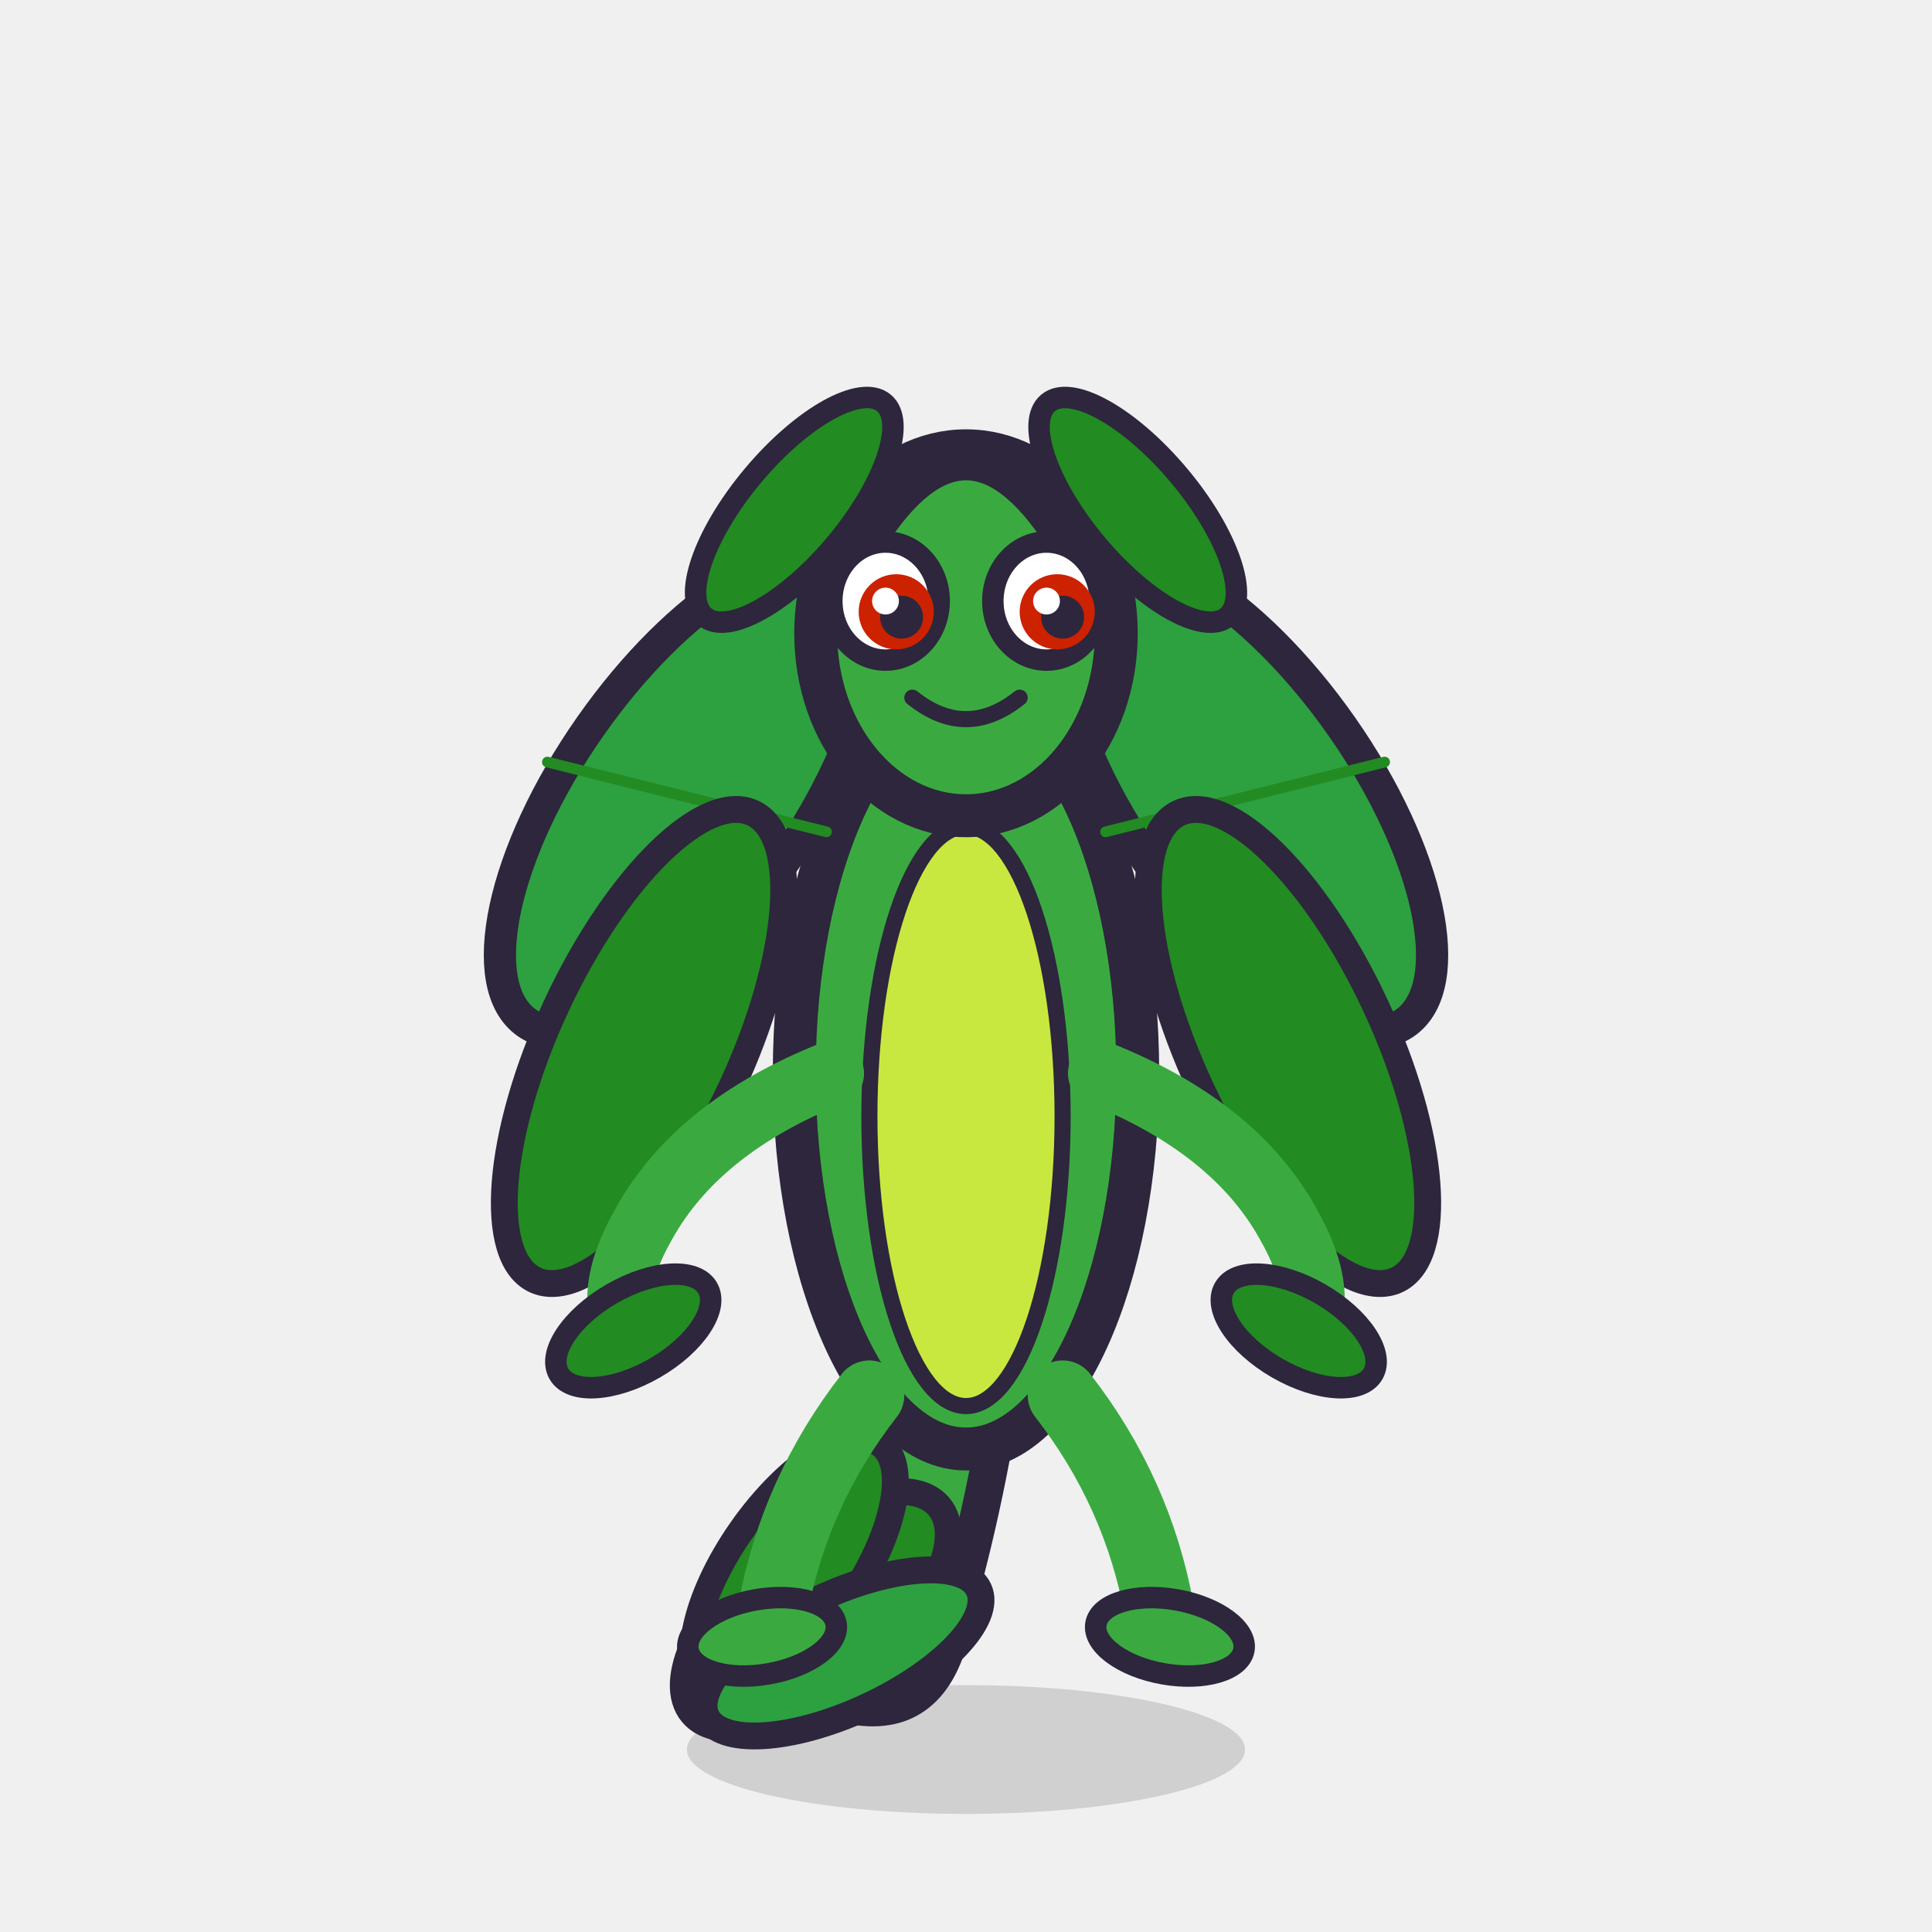
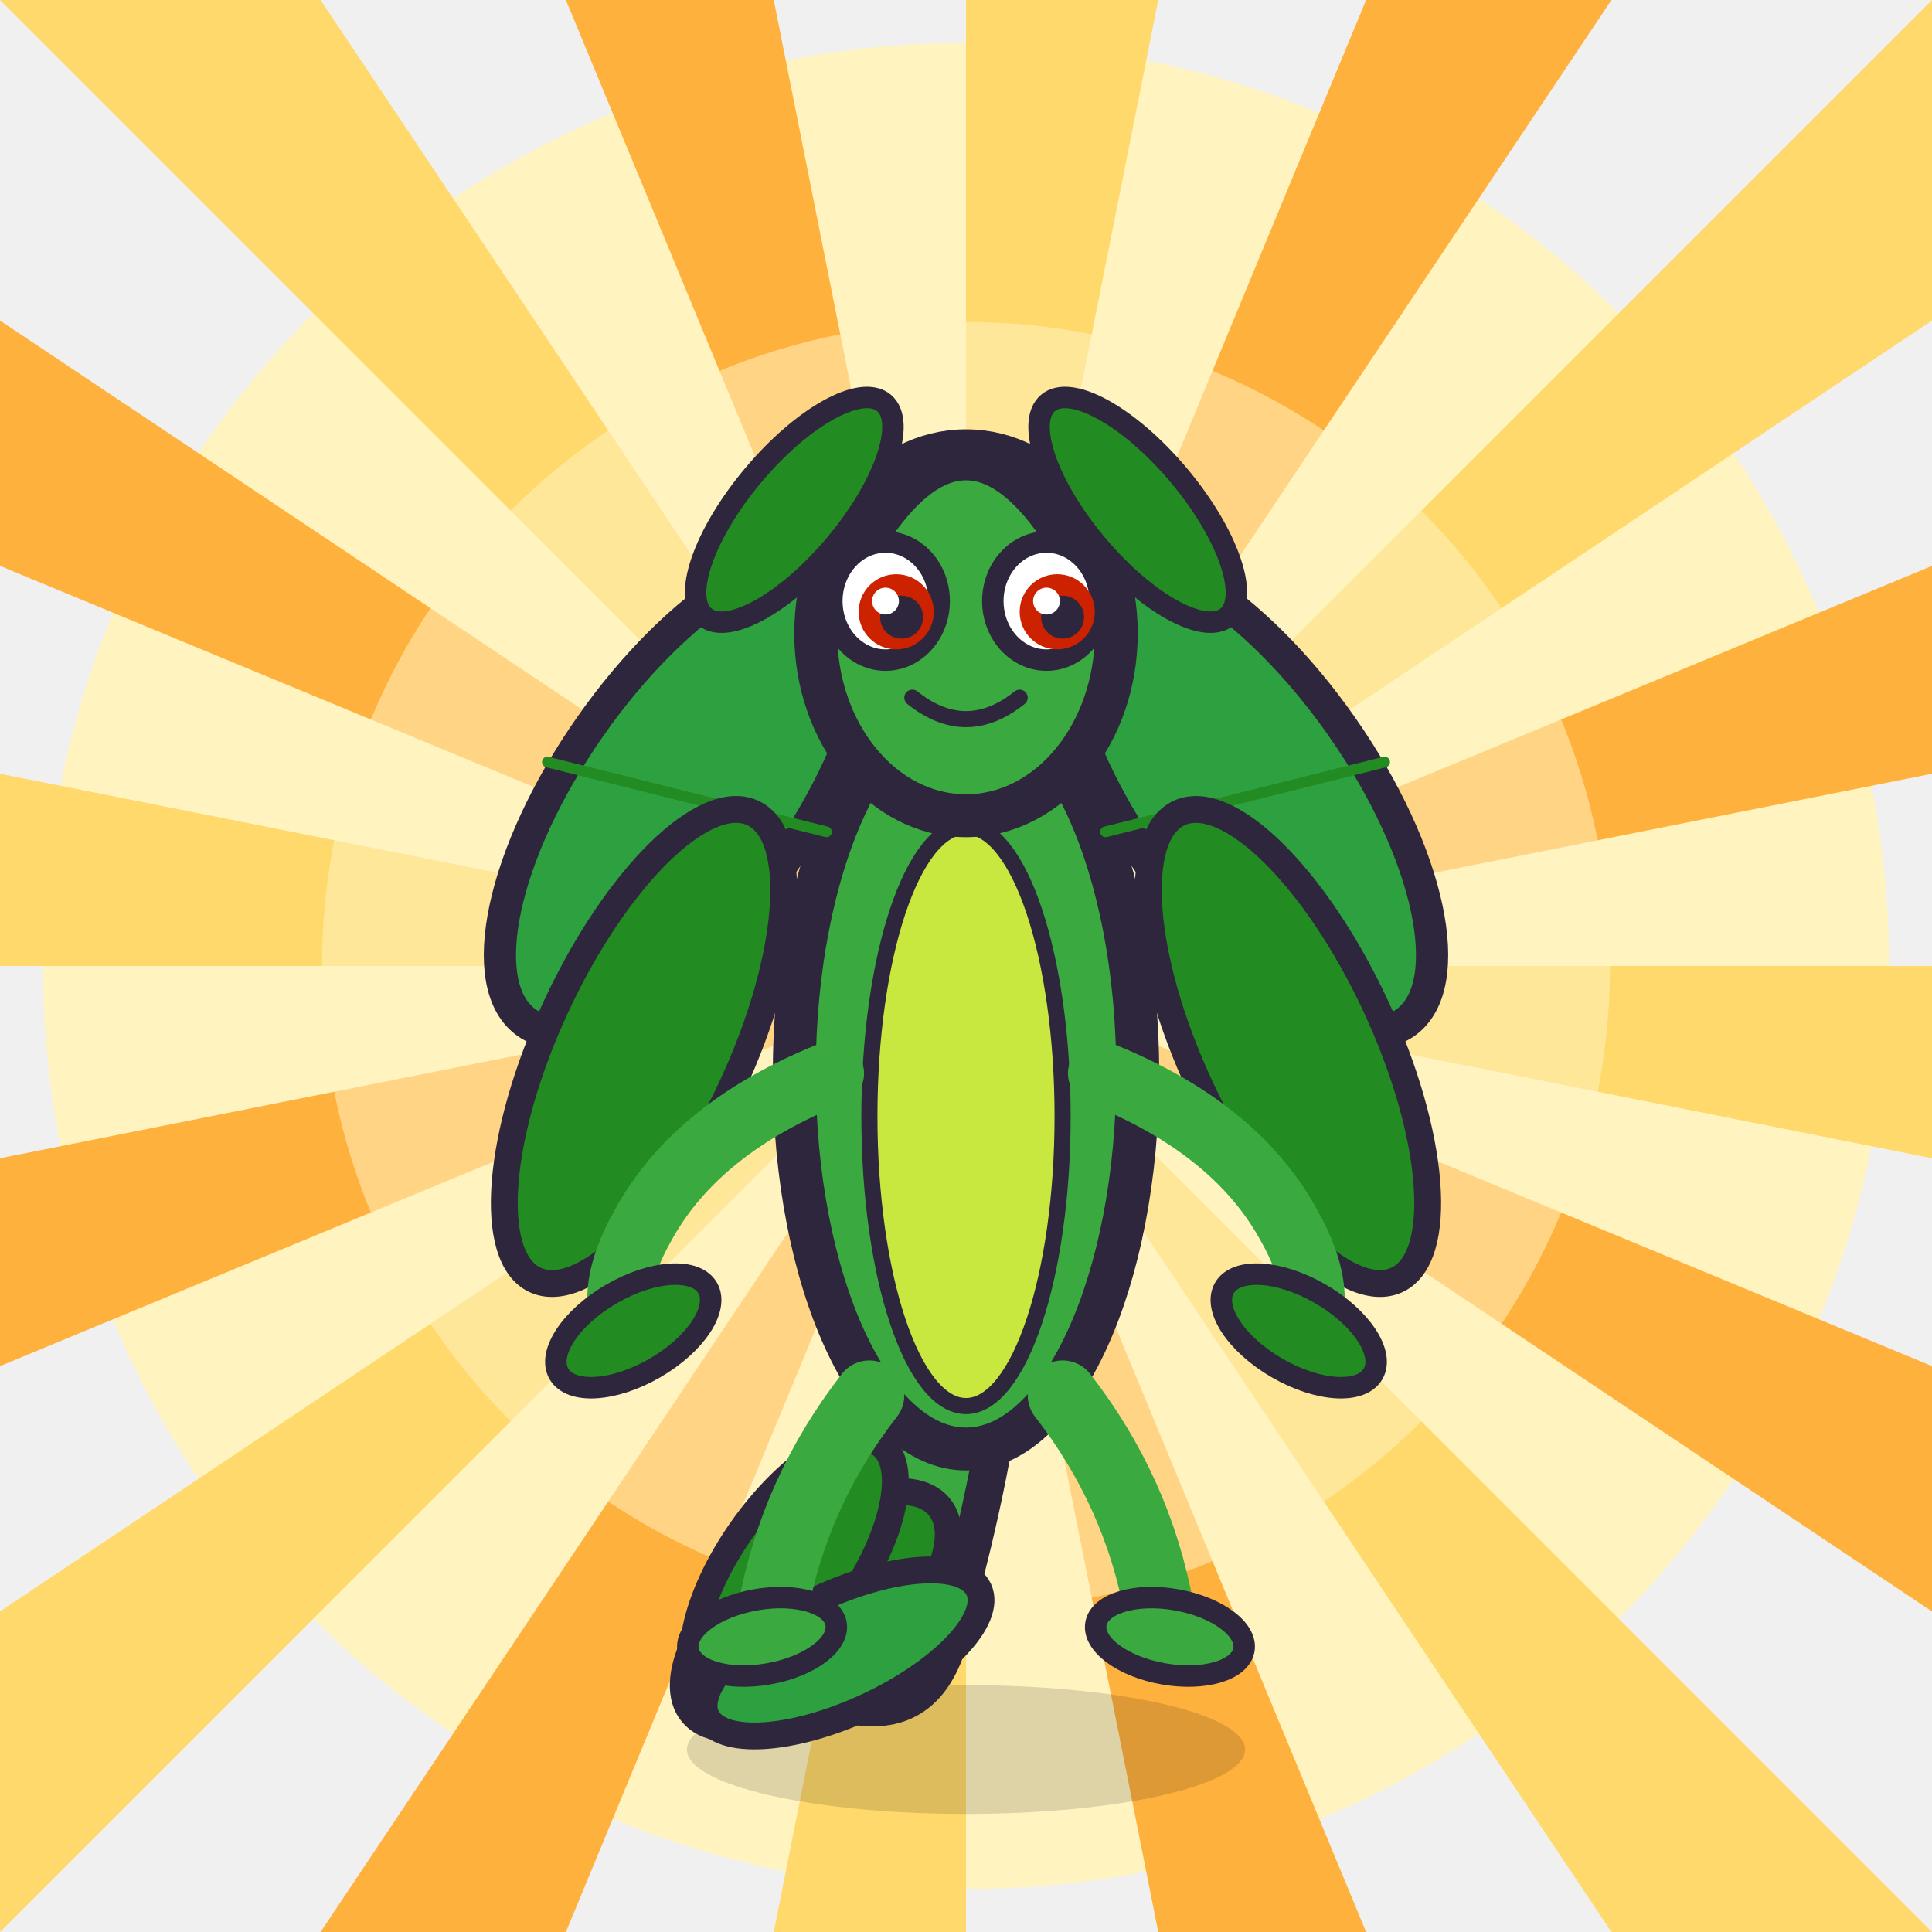
<svg xmlns="http://www.w3.org/2000/svg" viewBox="0 0 360 360">
+   <g id="mega-burst">
+     <circle cx="180" cy="180" r="172" fill="#fff3c0" />
+     <polygon points="180,180 450.0,180.0 444.8,232.7" fill="#ffd96b" />
+     <polygon points="180,180 429.4,283.3 404.5,330.0" fill="#ffb13d" />
+     <polygon points="180,180 370.9,370.9 330.0,404.5" fill="#ffd96b" />
+     <polygon points="180,180 283.3,429.4 232.7,444.8" fill="#ffb13d" />
+     <polygon points="180,180 180.0,450.0 127.3,444.8" fill="#ffd96b" />
+     <polygon points="180,180 76.7,429.4 30.0,404.5" fill="#ffb13d" />
+     <polygon points="180,180 -10.9,370.9 -44.5,330.0" fill="#ffd96b" />
+     <polygon points="180,180 -69.4,283.3 -84.8,232.7" fill="#ffb13d" />
+     <polygon points="180,180 -90.0,180.0 -84.8,127.3" fill="#ffd96b" />
+     <polygon points="180,180 -69.4,76.7 -44.5,30.0" fill="#ffb13d" />
+     <polygon points="180,180 -10.9,-10.9 30.0,-44.5" fill="#ffd96b" />
+     <polygon points="180,180 76.7,-69.4 127.3,-84.8" fill="#ffb13d" />
+     <polygon points="180,180 180.0,-90.0 232.7,-84.8" fill="#ffd96b" />
+     <polygon points="180,180 283.3,-69.4 330.0,-44.5" fill="#ffb13d" />
+     <polygon points="180,180 370.9,-10.9 404.5,30.0" fill="#ffd96b" />
+     <polygon points="180,180 429.4,76.7 444.8,127.3" fill="#ffb13d" />
+     <circle cx="180" cy="180" r="120" fill="#fff3c0" opacity="0.55" />
+   </g>
  <ellipse cx="180" cy="326" rx="52" ry="12" fill="#00000022" />
  <path d="M180,240 Q155,265 148,295 Q142,315 160,318 Q175,320 178,300 Q185,275 188,250" fill="#3aaa40" stroke="#2d263c" stroke-width="7" stroke-linejoin="round" stroke-linecap="round" />
  <ellipse cx="152" cy="300" rx="30" ry="14" transform="rotate(-40 152 300)" fill="#228B22" stroke="#2d263c" stroke-width="5" stroke-linejoin="round" stroke-linecap="round" />
  <ellipse cx="148" cy="292" rx="28" ry="12" transform="rotate(-55 148 292)" fill="#228B22" stroke="#2d263c" stroke-width="5" stroke-linejoin="round" stroke-linecap="round" />
  <ellipse cx="157" cy="308" rx="28" ry="11" transform="rotate(-25 157 308)" fill="#2da040" stroke="#2d263c" stroke-width="5" stroke-linejoin="round" stroke-linecap="round" />
  <ellipse cx="180" cy="200" rx="32" ry="70" fill="#3aaa40" stroke="#2d263c" stroke-width="8" stroke-linejoin="round" stroke-linecap="round" />
  <ellipse cx="180" cy="208" rx="18" ry="54" fill="#c8e840" stroke="#2d263c" stroke-width="3" />
  <ellipse cx="128" cy="148" rx="52" ry="22" transform="rotate(-55 128 148)" fill="#2da040" stroke="#2d263c" stroke-width="6" stroke-linejoin="round" stroke-linecap="round" />
  <line x1="154" y1="155" x2="102" y2="142" stroke="#228B22" stroke-width="2" stroke-linecap="round" />
  <ellipse cx="232" cy="148" rx="52" ry="22" transform="rotate(55 232 148)" fill="#2da040" stroke="#2d263c" stroke-width="6" stroke-linejoin="round" stroke-linecap="round" />
  <line x1="206" y1="155" x2="258" y2="142" stroke="#228B22" stroke-width="2" stroke-linecap="round" />
  <ellipse cx="120" cy="195" rx="48" ry="18" transform="rotate(-65 120 195)" fill="#228B22" stroke="#2d263c" stroke-width="5" stroke-linejoin="round" stroke-linecap="round" />
  <ellipse cx="240" cy="195" rx="48" ry="18" transform="rotate(65 240 195)" fill="#228B22" stroke="#2d263c" stroke-width="5" stroke-linejoin="round" stroke-linecap="round" />
  <path d="M155,200 Q130,210 120,228 Q112,242 118,250" fill="none" stroke="#3aaa40" stroke-width="12" stroke-linecap="round" stroke-linejoin="round" />
  <ellipse cx="118" cy="248" rx="16" ry="8" transform="rotate(-30 118 248)" fill="#228B22" stroke="#2d263c" stroke-width="4" stroke-linejoin="round" stroke-linecap="round" />
  <path d="M205,200 Q230,210 240,228 Q248,242 242,250" fill="none" stroke="#3aaa40" stroke-width="12" stroke-linecap="round" stroke-linejoin="round" />
  <ellipse cx="242" cy="248" rx="16" ry="8" transform="rotate(30 242 248)" fill="#228B22" stroke="#2d263c" stroke-width="4" stroke-linejoin="round" stroke-linecap="round" />
  <path d="M162,260 Q148,278 144,300" fill="none" stroke="#3aaa40" stroke-width="13" stroke-linecap="round" stroke-linejoin="round" />
  <ellipse cx="142" cy="305" rx="14" ry="7" transform="rotate(-10 142 305)" fill="#3aaa40" stroke="#2d263c" stroke-width="4" />
  <path d="M198,260 Q212,278 216,300" fill="none" stroke="#3aaa40" stroke-width="13" stroke-linecap="round" stroke-linejoin="round" />
  <ellipse cx="218" cy="305" rx="14" ry="7" transform="rotate(10 218 305)" fill="#3aaa40" stroke="#2d263c" stroke-width="4" />
  <ellipse cx="180" cy="118" rx="28" ry="34" fill="#3aaa40" stroke="#2d263c" stroke-width="8" stroke-linejoin="round" stroke-linecap="round" />
  <path d="M162,100 Q180,72 198,100" fill="#3aaa40" stroke="#2d263c" stroke-width="7" stroke-linejoin="round" stroke-linecap="round" />
  <ellipse cx="165" cy="112" rx="10" ry="11" fill="white" stroke="#2d263c" stroke-width="4" />
  <circle cx="167" cy="114" r="7" fill="#cc2200" />
  <circle cx="168" cy="115" r="4" fill="#2d263c" />
  <circle cx="165" cy="112" r="2.5" fill="white" />
  <ellipse cx="195" cy="112" rx="10" ry="11" fill="white" stroke="#2d263c" stroke-width="4" />
  <circle cx="197" cy="114" r="7" fill="#cc2200" />
  <circle cx="198" cy="115" r="4" fill="#2d263c" />
  <circle cx="195" cy="112" r="2.5" fill="white" />
  <path d="M170,130 Q180,138 190,130" fill="none" stroke="#2d263c" stroke-width="3" stroke-linecap="round" stroke-linejoin="round" />
  <ellipse cx="148" cy="95" rx="26" ry="10" transform="rotate(-50 148 95)" fill="#228B22" stroke="#2d263c" stroke-width="4" stroke-linejoin="round" stroke-linecap="round" />
  <ellipse cx="212" cy="95" rx="26" ry="10" transform="rotate(50 212 95)" fill="#228B22" stroke="#2d263c" stroke-width="4" stroke-linejoin="round" stroke-linecap="round" />
</svg>
